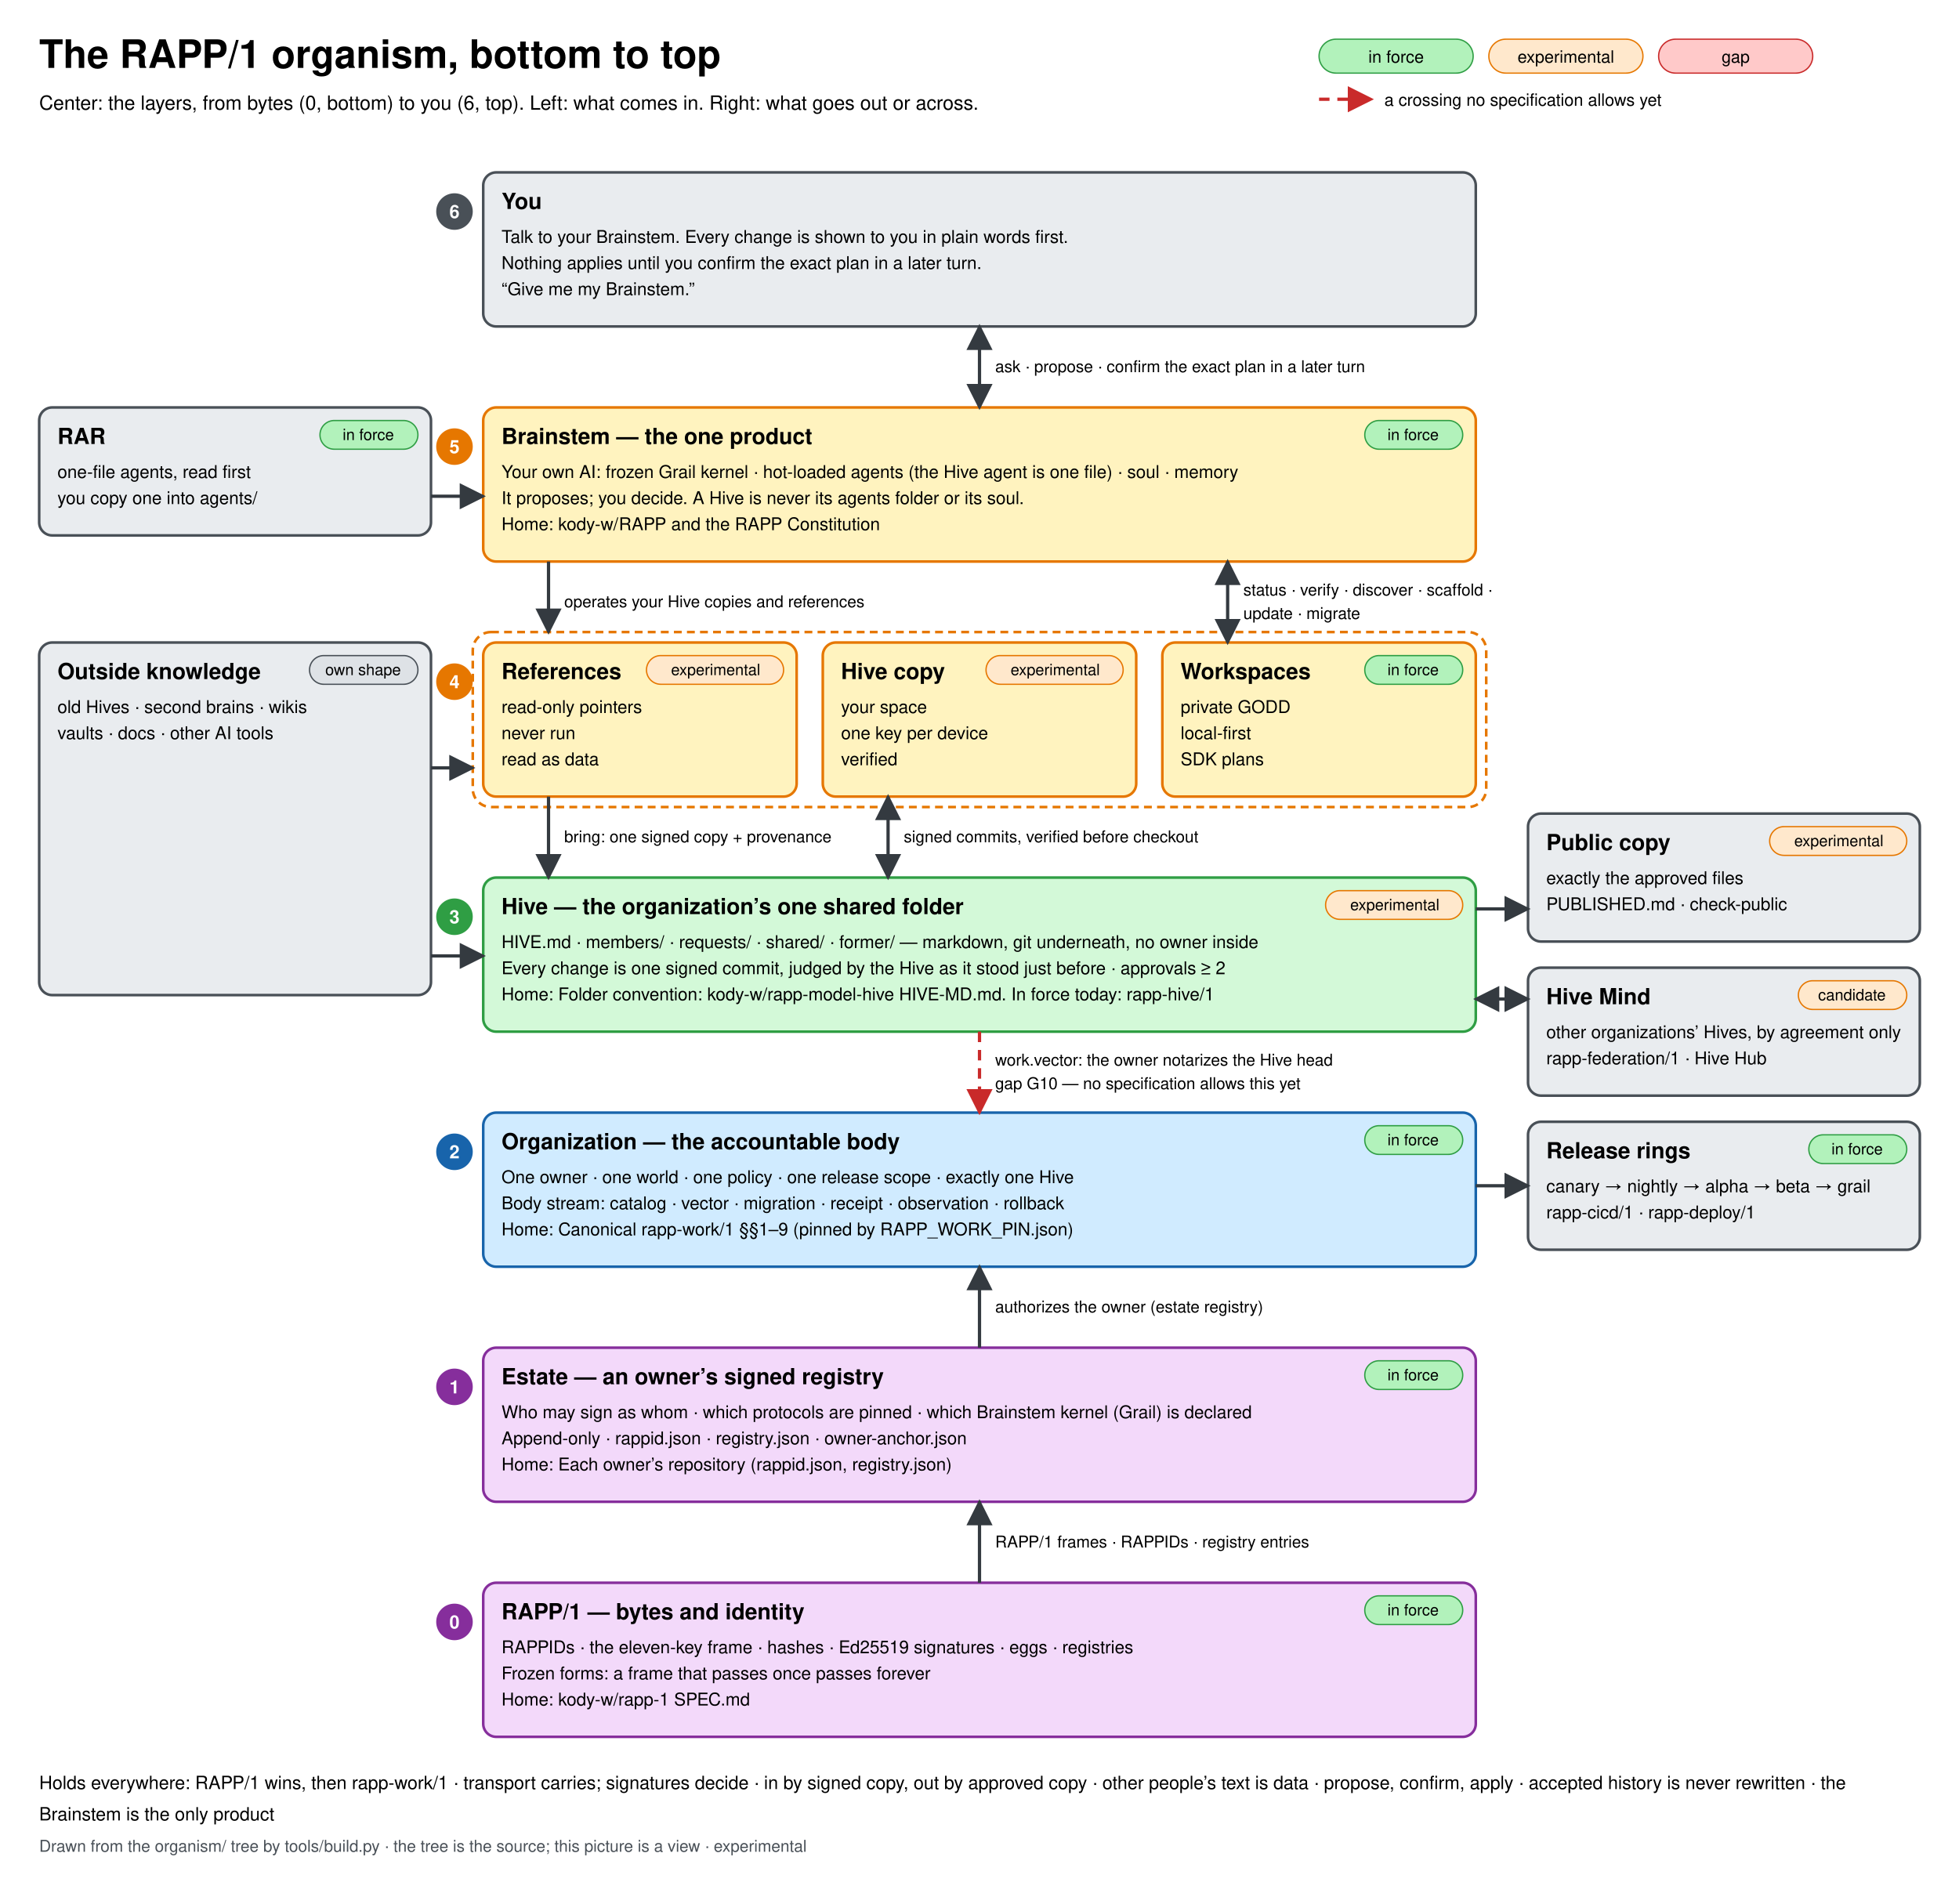
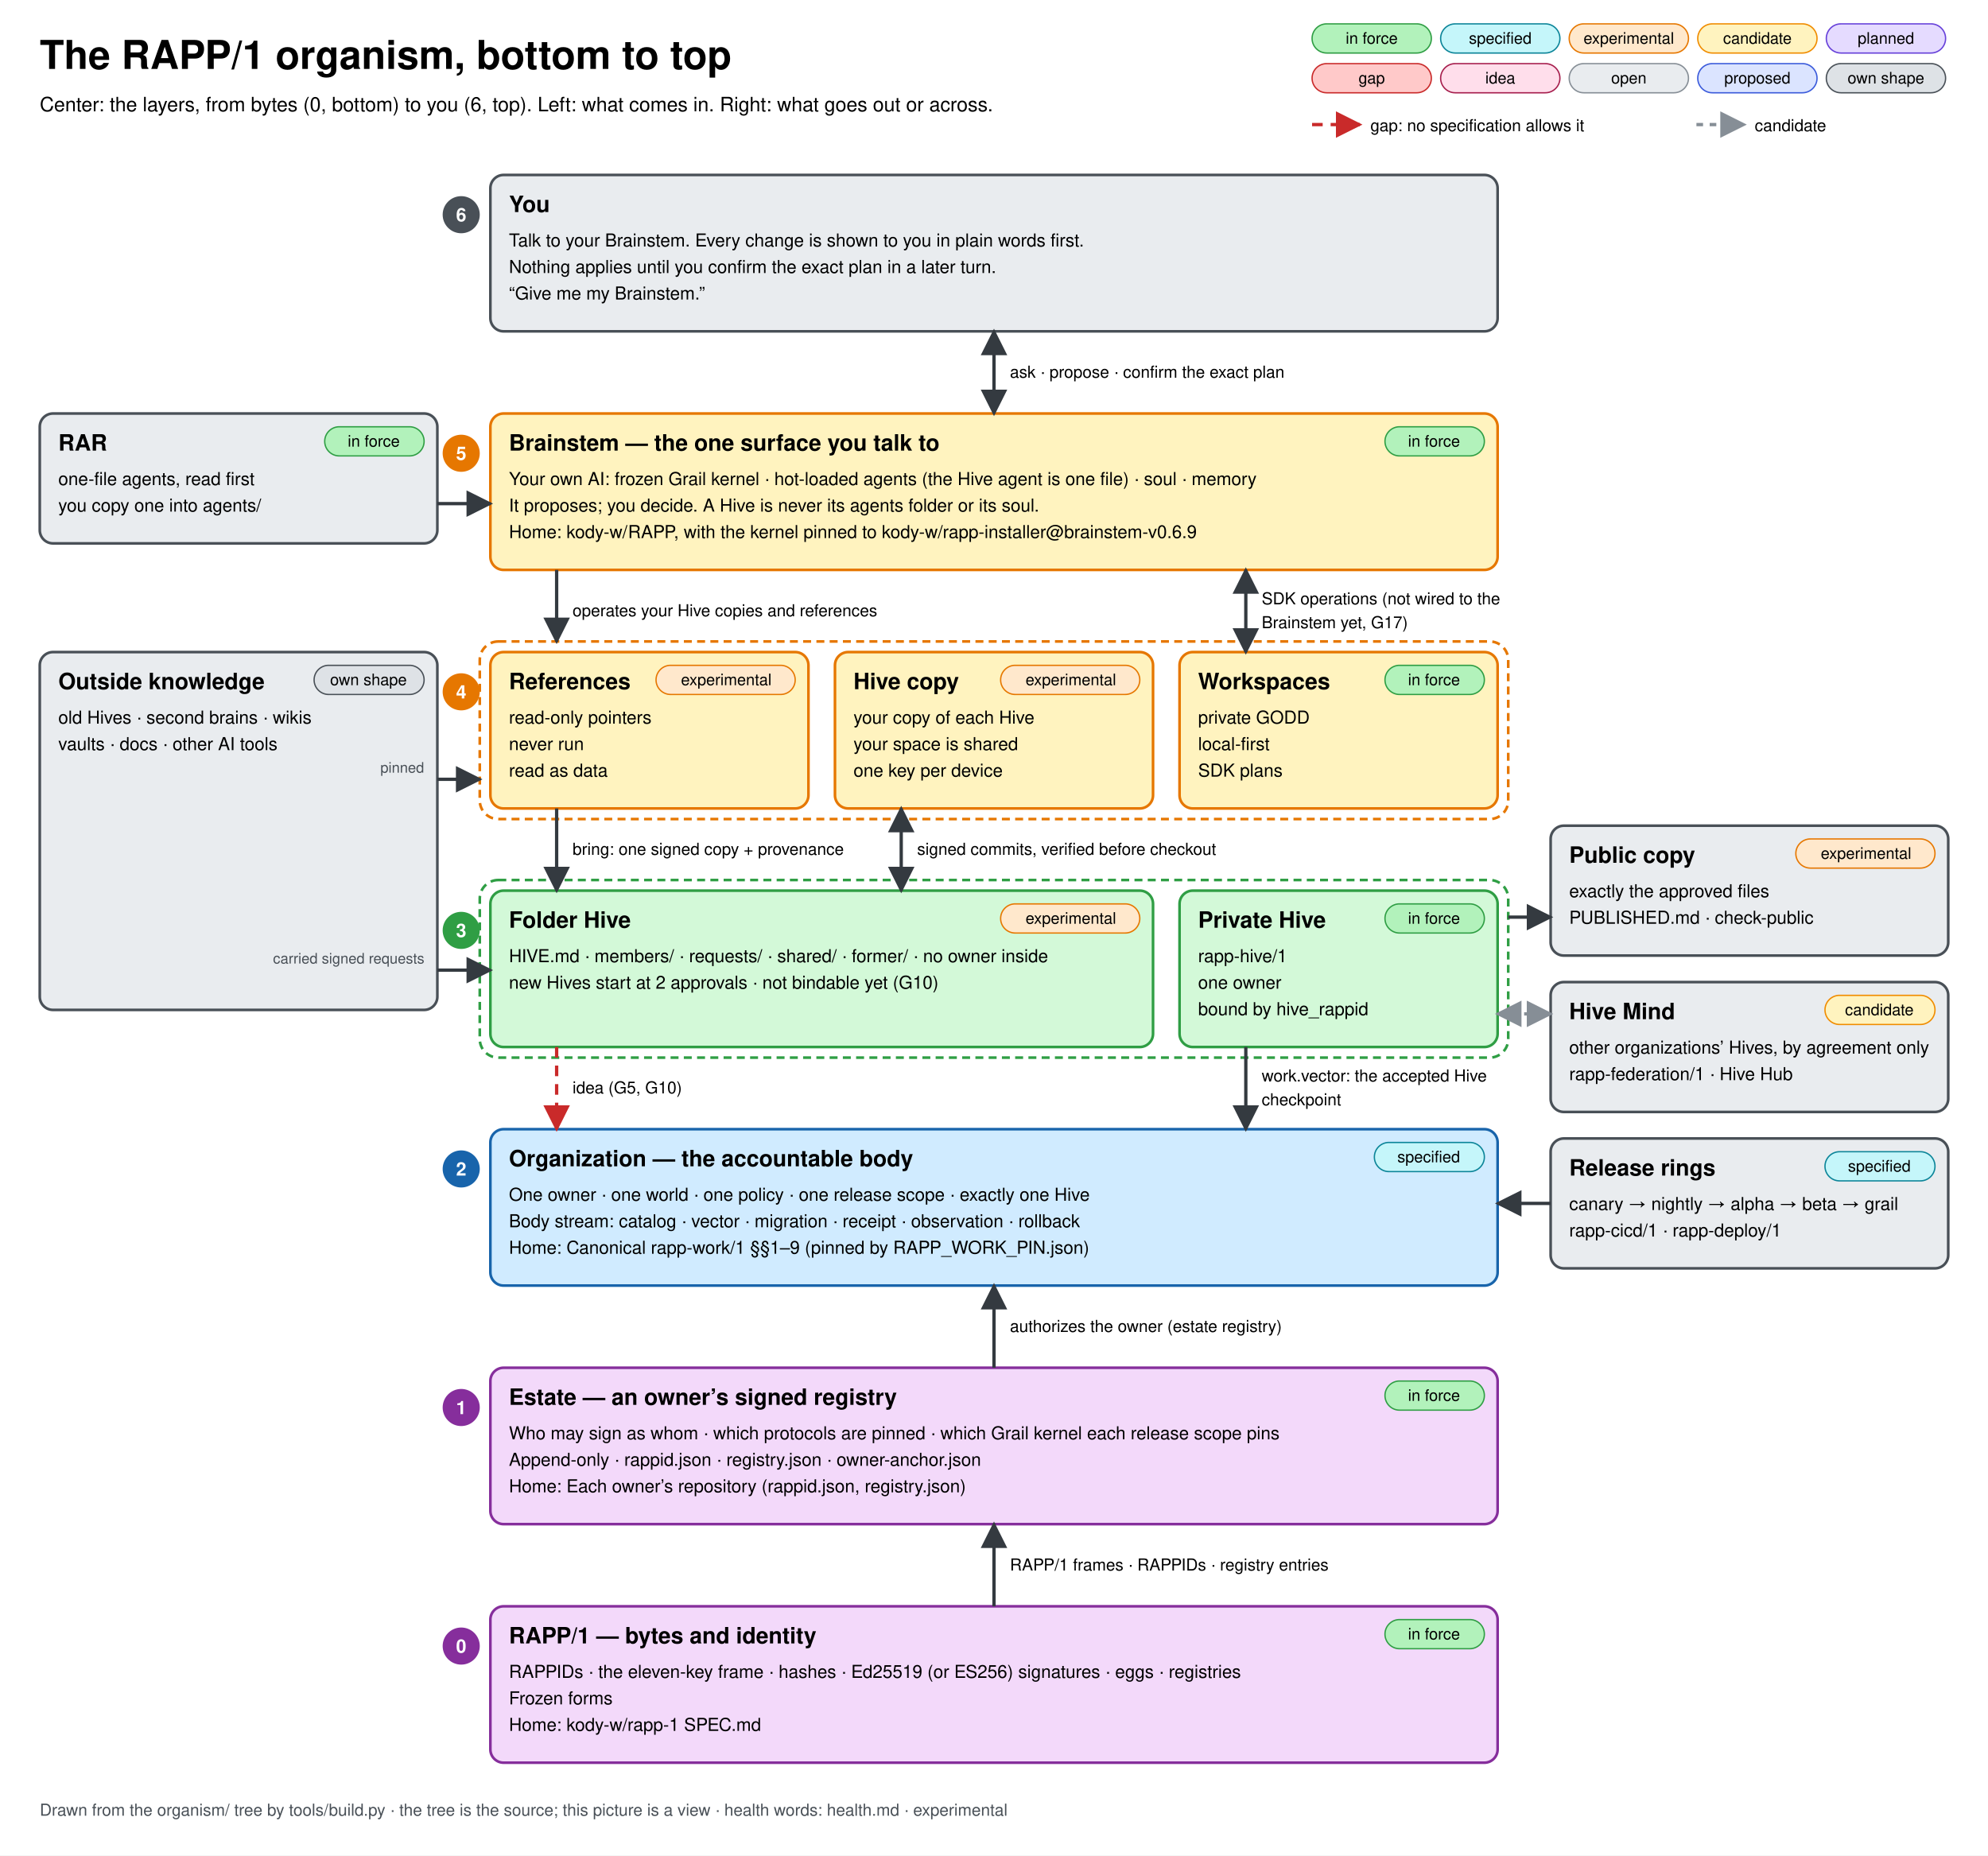
- <svg xmlns="http://www.w3.org/2000/svg" width="1500" height="1458" viewBox="0 0 1500 1458" font-family="Helvetica, Arial, sans-serif">
+ <svg xmlns="http://www.w3.org/2000/svg" width="1500" height="1400" viewBox="0 0 1500 1400" font-family="Helvetica, Arial, sans-serif">
  <defs>
    <marker id="ah" viewBox="0 0 10 10" refX="9" refY="5" markerWidth="8" markerHeight="8" orient="auto-start-reverse">
      <path d="M0,0 L10,5 L0,10 z" fill="#343a40" />
    </marker>
    <marker id="ahr" viewBox="0 0 10 10" refX="9" refY="5" markerWidth="8" markerHeight="8" orient="auto-start-reverse">
      <path d="M0,0 L10,5 L0,10 z" fill="#c92a2a" />
    </marker>
+     <marker id="ahg" viewBox="0 0 10 10" refX="9" refY="5" markerWidth="8" markerHeight="8" orient="auto-start-reverse">
+       <path d="M0,0 L10,5 L0,10 z" fill="#868e96" />
+     </marker>
  </defs>
-   <rect x="0" y="0" width="1500" height="1458" fill="#ffffff" />
+   <rect x="0" y="0" width="1500" height="1400" fill="#ffffff" />
  <text x="30" y="52" font-size="30" font-weight="700">The RAPP/1 organism, bottom to top</text>
  <text x="30" y="84" font-size="15">Center: the layers, from bytes (0, bottom) to you (6, top). Left: what comes in. Right: what goes out or across.</text>
-   <rect x="1010" y="30" width="118" height="26" rx="13" fill="#b2f2bb" stroke="#2f9e44" stroke-width="1" />
-   <text x="1069" y="48" font-size="13" text-anchor="middle">in force</text>
-   <rect x="1140" y="30" width="118" height="26" rx="13" fill="#ffe8cc" stroke="#e67700" stroke-width="1" />
-   <text x="1199" y="48" font-size="13" text-anchor="middle">experimental</text>
-   <rect x="1270" y="30" width="118" height="26" rx="13" fill="#ffc9c9" stroke="#c92a2a" stroke-width="1" />
-   <text x="1329" y="48" font-size="13" text-anchor="middle">gap</text>
-   <line x1="1010" y1="76" x2="1050" y2="76" stroke="#c92a2a" stroke-width="2.5" stroke-dasharray="8 6" marker-end="url(#ahr)" />
-   <text x="1060" y="81" font-size="13">a crossing no specification allows yet</text>
+   <rect x="990" y="18" width="90" height="22" rx="11" fill="#b2f2bb" stroke="#2f9e44" stroke-width="1" />
+   <text x="1035" y="33" font-size="12" text-anchor="middle">in force</text>
+   <rect x="1087" y="18" width="90" height="22" rx="11" fill="#c5f6fa" stroke="#0c8599" stroke-width="1" />
+   <text x="1132" y="33" font-size="12" text-anchor="middle">specified</text>
+   <rect x="1184" y="18" width="90" height="22" rx="11" fill="#ffe8cc" stroke="#e67700" stroke-width="1" />
+   <text x="1229" y="33" font-size="12" text-anchor="middle">experimental</text>
+   <rect x="1281" y="18" width="90" height="22" rx="11" fill="#fff3bf" stroke="#f08c00" stroke-width="1" />
+   <text x="1326" y="33" font-size="12" text-anchor="middle">candidate</text>
+   <rect x="1378" y="18" width="90" height="22" rx="11" fill="#e5dbff" stroke="#6741d9" stroke-width="1" />
+   <text x="1423" y="33" font-size="12" text-anchor="middle">planned</text>
+   <rect x="990" y="48" width="90" height="22" rx="11" fill="#ffc9c9" stroke="#c92a2a" stroke-width="1" />
+   <text x="1035" y="63" font-size="12" text-anchor="middle">gap</text>
+   <rect x="1087" y="48" width="90" height="22" rx="11" fill="#ffdeeb" stroke="#a61e4d" stroke-width="1" />
+   <text x="1132" y="63" font-size="12" text-anchor="middle">idea</text>
+   <rect x="1184" y="48" width="90" height="22" rx="11" fill="#e9ecef" stroke="#868e96" stroke-width="1" />
+   <text x="1229" y="63" font-size="12" text-anchor="middle">open</text>
+   <rect x="1281" y="48" width="90" height="22" rx="11" fill="#dbe4ff" stroke="#3b5bdb" stroke-width="1" />
+   <text x="1326" y="63" font-size="12" text-anchor="middle">proposed</text>
+   <rect x="1378" y="48" width="90" height="22" rx="11" fill="#dee2e6" stroke="#495057" stroke-width="1" />
+   <text x="1423" y="63" font-size="12" text-anchor="middle">own shape</text>
+   <line x1="990" y1="94" x2="1026" y2="94" stroke="#c92a2a" stroke-width="2.5" stroke-dasharray="8 6" marker-end="url(#ahr)" />
+   <text x="1034" y="99" font-size="12.5">gap: no specification allows it</text>
+   <line x1="1280" y1="94" x2="1316" y2="94" stroke="#868e96" stroke-width="2.5" stroke-dasharray="5 5" marker-end="url(#ahg)" />
+   <text x="1324" y="99" font-size="12.5">candidate</text>
  <rect x="370" y="132" width="760" height="118" rx="10" fill="#e9ecef" stroke="#495057" stroke-width="2" />
  <circle cx="348" cy="162" r="14" fill="#495057" />
  <text x="348" y="167" font-size="14" font-weight="700" text-anchor="middle" fill="#ffffff">6</text>
  <text x="384" y="160" font-size="17" font-weight="700">You</text>
  <text x="384" y="186" font-size="13.5">Talk to your Brainstem. Every change is shown to you in plain words first.</text>
  <text x="384" y="206" font-size="13.5">Nothing applies until you confirm the exact plan in a later turn.</text>
  <text x="384" y="226" font-size="13.5">“Give me my Brainstem.”</text>
  <rect x="370" y="312" width="760" height="118" rx="10" fill="#fff3bf" stroke="#e67700" stroke-width="2" />
  <circle cx="348" cy="342" r="14" fill="#e67700" />
  <text x="348" y="347" font-size="14" font-weight="700" text-anchor="middle" fill="#ffffff">5</text>
-   <text x="384" y="340" font-size="17" font-weight="700">Brainstem — the one product</text>
+   <text x="384" y="340" font-size="17" font-weight="700">Brainstem — the one surface you talk to</text>
  <text x="384" y="366" font-size="13.5">Your own AI: frozen Grail kernel · hot-loaded agents (the Hive agent is one file) · soul · memory</text>
  <text x="384" y="386" font-size="13.5">It proposes; you decide. A Hive is never its agents folder or its soul.</text>
-   <text x="384" y="406" font-size="13.5">Home: kody-w/RAPP and the RAPP Constitution</text>
+   <text x="384" y="406" font-size="13.5">Home: kody-w/RAPP, with the kernel pinned to kody-w/rapp-installer@brainstem-v0.6.9</text>
  <rect x="1045" y="322" width="75" height="22" rx="11" fill="#b2f2bb" stroke="#2f9e44" stroke-width="1" />
  <text x="1082" y="337" font-size="12" text-anchor="middle">in force</text>
  <rect x="362" y="484" width="776" height="134" rx="14" fill="none" stroke="#e67700" stroke-width="2" stroke-dasharray="6 4" />
  <circle cx="348" cy="522" r="14" fill="#e67700" />
  <text x="348" y="527" font-size="14" font-weight="700" text-anchor="middle" fill="#ffffff">4</text>
  <rect x="370" y="492" width="240" height="118" rx="10" fill="#fff3bf" stroke="#e67700" stroke-width="2" />
  <text x="384" y="520" font-size="17" font-weight="700">References</text>
  <text x="384" y="546" font-size="13.5">read-only pointers</text>
  <text x="384" y="566" font-size="13.5">never run</text>
  <text x="384" y="586" font-size="13.5">read as data</text>
  <rect x="495" y="502" width="105" height="22" rx="11" fill="#ffe8cc" stroke="#e67700" stroke-width="1" />
  <text x="548" y="517" font-size="12" text-anchor="middle">experimental</text>
  <rect x="630" y="492" width="240" height="118" rx="10" fill="#fff3bf" stroke="#e67700" stroke-width="2" />
  <text x="644" y="520" font-size="17" font-weight="700">Hive copy</text>
-   <text x="644" y="546" font-size="13.5">your space</text>
-   <text x="644" y="566" font-size="13.5">one key per device</text>
-   <text x="644" y="586" font-size="13.5">verified</text>
+   <text x="644" y="546" font-size="13.5">your copy of each Hive</text>
+   <text x="644" y="566" font-size="13.5">your space is shared</text>
+   <text x="644" y="586" font-size="13.5">one key per device</text>
  <rect x="755" y="502" width="105" height="22" rx="11" fill="#ffe8cc" stroke="#e67700" stroke-width="1" />
  <text x="808" y="517" font-size="12" text-anchor="middle">experimental</text>
  <rect x="890" y="492" width="240" height="118" rx="10" fill="#fff3bf" stroke="#e67700" stroke-width="2" />
  <text x="904" y="520" font-size="17" font-weight="700">Workspaces</text>
  <text x="904" y="546" font-size="13.5">private GODD</text>
  <text x="904" y="566" font-size="13.5">local-first</text>
  <text x="904" y="586" font-size="13.5">SDK plans</text>
  <rect x="1045" y="502" width="75" height="22" rx="11" fill="#b2f2bb" stroke="#2f9e44" stroke-width="1" />
  <text x="1082" y="517" font-size="12" text-anchor="middle">in force</text>
-   <rect x="370" y="672" width="760" height="118" rx="10" fill="#d3f9d8" stroke="#2f9e44" stroke-width="2" />
+   <rect x="362" y="664" width="776" height="134" rx="14" fill="none" stroke="#2f9e44" stroke-width="2" stroke-dasharray="6 4" />
  <circle cx="348" cy="702" r="14" fill="#2f9e44" />
  <text x="348" y="707" font-size="14" font-weight="700" text-anchor="middle" fill="#ffffff">3</text>
-   <text x="384" y="700" font-size="17" font-weight="700">Hive — the organization’s one shared folder</text>
-   <text x="384" y="726" font-size="13.5">HIVE.md · members/ · requests/ · shared/ · former/ — markdown, git underneath, no owner inside</text>
-   <text x="384" y="746" font-size="13.5">Every change is one signed commit, judged by the Hive as it stood just before · approvals ≥ 2</text>
-   <text x="384" y="766" font-size="13.5">Home: Folder convention: kody-w/rapp-model-hive HIVE-MD.md. In force today: rapp-hive/1</text>
-   <rect x="1015" y="682" width="105" height="22" rx="11" fill="#ffe8cc" stroke="#e67700" stroke-width="1" />
-   <text x="1068" y="697" font-size="12" text-anchor="middle">experimental</text>
+   <rect x="370" y="672" width="500" height="118" rx="10" fill="#d3f9d8" stroke="#2f9e44" stroke-width="2" />
+   <text x="384" y="700" font-size="17" font-weight="700">Folder Hive</text>
+   <text x="384" y="726" font-size="13.5">HIVE.md · members/ · requests/ · shared/ · former/ · no owner inside</text>
+   <text x="384" y="746" font-size="13.5">new Hives start at 2 approvals · not bindable yet (G10)</text>
+   <rect x="755" y="682" width="105" height="22" rx="11" fill="#ffe8cc" stroke="#e67700" stroke-width="1" />
+   <text x="808" y="697" font-size="12" text-anchor="middle">experimental</text>
+   <rect x="890" y="672" width="240" height="118" rx="10" fill="#d3f9d8" stroke="#2f9e44" stroke-width="2" />
+   <text x="904" y="700" font-size="17" font-weight="700">Private Hive</text>
+   <text x="904" y="726" font-size="13.5">rapp-hive/1</text>
+   <text x="904" y="746" font-size="13.5">one owner</text>
+   <text x="904" y="766" font-size="13.5">bound by hive_rappid</text>
+   <rect x="1045" y="682" width="75" height="22" rx="11" fill="#b2f2bb" stroke="#2f9e44" stroke-width="1" />
+   <text x="1082" y="697" font-size="12" text-anchor="middle">in force</text>
  <rect x="370" y="852" width="760" height="118" rx="10" fill="#d0ebff" stroke="#1864ab" stroke-width="2" />
  <circle cx="348" cy="882" r="14" fill="#1864ab" />
  <text x="348" y="887" font-size="14" font-weight="700" text-anchor="middle" fill="#ffffff">2</text>
  <text x="384" y="880" font-size="17" font-weight="700">Organization — the accountable body</text>
  <text x="384" y="906" font-size="13.5">One owner · one world · one policy · one release scope · exactly one Hive</text>
  <text x="384" y="926" font-size="13.5">Body stream: catalog · vector · migration · receipt · observation · rollback</text>
  <text x="384" y="946" font-size="13.5">Home: Canonical rapp-work/1 §§1–9 (pinned by RAPP_WORK_PIN.json)</text>
-   <rect x="1045" y="862" width="75" height="22" rx="11" fill="#b2f2bb" stroke="#2f9e44" stroke-width="1" />
-   <text x="1082" y="877" font-size="12" text-anchor="middle">in force</text>
+   <rect x="1037" y="862" width="83" height="22" rx="11" fill="#c5f6fa" stroke="#0c8599" stroke-width="1" />
+   <text x="1078" y="877" font-size="12" text-anchor="middle">specified</text>
  <rect x="370" y="1032" width="760" height="118" rx="10" fill="#f3d9fa" stroke="#862e9c" stroke-width="2" />
  <circle cx="348" cy="1062" r="14" fill="#862e9c" />
  <text x="348" y="1067" font-size="14" font-weight="700" text-anchor="middle" fill="#ffffff">1</text>
  <text x="384" y="1060" font-size="17" font-weight="700">Estate — an owner’s signed registry</text>
-   <text x="384" y="1086" font-size="13.5">Who may sign as whom · which protocols are pinned · which Brainstem kernel (Grail) is declared</text>
+   <text x="384" y="1086" font-size="13.5">Who may sign as whom · which protocols are pinned · which Grail kernel each release scope pins</text>
  <text x="384" y="1106" font-size="13.5">Append-only · rappid.json · registry.json · owner-anchor.json</text>
  <text x="384" y="1126" font-size="13.5">Home: Each owner’s repository (rappid.json, registry.json)</text>
  <rect x="1045" y="1042" width="75" height="22" rx="11" fill="#b2f2bb" stroke="#2f9e44" stroke-width="1" />
  <text x="1082" y="1057" font-size="12" text-anchor="middle">in force</text>
  <rect x="370" y="1212" width="760" height="118" rx="10" fill="#f3d9fa" stroke="#862e9c" stroke-width="2" />
  <circle cx="348" cy="1242" r="14" fill="#862e9c" />
  <text x="348" y="1247" font-size="14" font-weight="700" text-anchor="middle" fill="#ffffff">0</text>
  <text x="384" y="1240" font-size="17" font-weight="700">RAPP/1 — bytes and identity</text>
-   <text x="384" y="1266" font-size="13.5">RAPPIDs · the eleven-key frame · hashes · Ed25519 signatures · eggs · registries</text>
-   <text x="384" y="1286" font-size="13.5">Frozen forms: a frame that passes once passes forever</text>
+   <text x="384" y="1266" font-size="13.5">RAPPIDs · the eleven-key frame · hashes · Ed25519 (or ES256) signatures · eggs · registries</text>
+   <text x="384" y="1286" font-size="13.5">Frozen forms</text>
  <text x="384" y="1306" font-size="13.5">Home: kody-w/rapp-1 SPEC.md</text>
  <rect x="1045" y="1222" width="75" height="22" rx="11" fill="#b2f2bb" stroke="#2f9e44" stroke-width="1" />
  <text x="1082" y="1237" font-size="12" text-anchor="middle">in force</text>
  <line x1="750" y1="250" x2="750" y2="312" stroke="#343a40" stroke-width="2.5" marker-start="url(#ah)" marker-end="url(#ah)" />
-   <text x="762" y="285" font-size="12.5">ask · propose · confirm the exact plan in a later turn</text>
+   <text x="762" y="285" font-size="12.5">ask · propose · confirm the exact plan</text>
  <line x1="420" y1="430" x2="420" y2="484" stroke="#343a40" stroke-width="2.5" marker-end="url(#ah)" />
  <text x="432" y="465" font-size="12.5">operates your Hive copies and references</text>
  <line x1="940" y1="430" x2="940" y2="492" stroke="#343a40" stroke-width="2.5" marker-start="url(#ah)" marker-end="url(#ah)" />
-   <text x="952" y="456" font-size="12.5">status · verify · discover · scaffold ·</text>
-   <text x="952" y="474" font-size="12.5">update · migrate</text>
+   <text x="952" y="456" font-size="12.5">SDK operations (not wired to the</text>
+   <text x="952" y="474" font-size="12.5">Brainstem yet, G17)</text>
  <line x1="420" y1="610" x2="420" y2="672" stroke="#343a40" stroke-width="2.5" marker-end="url(#ah)" />
  <text x="432" y="645" font-size="12.5">bring: one signed copy + provenance</text>
  <line x1="680" y1="610" x2="680" y2="672" stroke="#343a40" stroke-width="2.5" marker-start="url(#ah)" marker-end="url(#ah)" />
  <text x="692" y="645" font-size="12.5">signed commits, verified before checkout</text>
-   <line x1="750" y1="790" x2="750" y2="852" stroke="#c92a2a" stroke-width="2.5" stroke-dasharray="8 6" marker-end="url(#ahr)" />
-   <text x="762" y="816" font-size="12.5">work.vector: the owner notarizes the Hive head</text>
-   <text x="762" y="834" font-size="12.5">gap G10 — no specification allows this yet</text>
+   <line x1="420" y1="790" x2="420" y2="852" stroke="#c92a2a" stroke-width="2.5" stroke-dasharray="8 6" marker-end="url(#ahr)" />
+   <text x="432" y="825" font-size="12.5">idea (G5, G10)</text>
+   <line x1="940" y1="790" x2="940" y2="852" stroke="#343a40" stroke-width="2.5" marker-end="url(#ah)" />
+   <text x="952" y="816" font-size="12.5">work.vector: the accepted Hive</text>
+   <text x="952" y="834" font-size="12.5">checkpoint</text>
  <line x1="750" y1="1032" x2="750" y2="970" stroke="#343a40" stroke-width="2.5" marker-end="url(#ah)" />
  <text x="762" y="1005" font-size="12.5">authorizes the owner (estate registry)</text>
  <line x1="750" y1="1212" x2="750" y2="1150" stroke="#343a40" stroke-width="2.5" marker-end="url(#ah)" />
  <text x="762" y="1185" font-size="12.5">RAPP/1 frames · RAPPIDs · registry entries</text>
  <rect x="30" y="312" width="300" height="98" rx="10" fill="#e9ecef" stroke="#495057" stroke-width="2" />
  <text x="44" y="340" font-size="17" font-weight="700">RAR</text>
  <text x="44" y="366" font-size="13.5">one-file agents, read first</text>
  <text x="44" y="386" font-size="13.5">you copy one into agents/</text>
  <rect x="245" y="322" width="75" height="22" rx="11" fill="#b2f2bb" stroke="#2f9e44" stroke-width="1" />
  <text x="282" y="337" font-size="12" text-anchor="middle">in force</text>
  <rect x="30" y="492" width="300" height="270" rx="10" fill="#e9ecef" stroke="#495057" stroke-width="2" />
  <text x="44" y="520" font-size="17" font-weight="700">Outside knowledge</text>
  <text x="44" y="546" font-size="13.5">old Hives · second brains · wikis</text>
  <text x="44" y="566" font-size="13.5">vaults · docs · other AI tools</text>
  <rect x="237" y="502" width="83" height="22" rx="11" fill="#dee2e6" stroke="#495057" stroke-width="1" />
  <text x="278" y="517" font-size="12" text-anchor="middle">own shape</text>
  <rect x="1170" y="623" width="300" height="98" rx="10" fill="#e9ecef" stroke="#495057" stroke-width="2" />
  <text x="1184" y="651" font-size="17" font-weight="700">Public copy</text>
  <text x="1184" y="677" font-size="13.5">exactly the approved files</text>
  <text x="1184" y="697" font-size="13.5">PUBLISHED.md · check-public</text>
  <rect x="1355" y="633" width="105" height="22" rx="11" fill="#ffe8cc" stroke="#e67700" stroke-width="1" />
  <text x="1408" y="648" font-size="12" text-anchor="middle">experimental</text>
  <rect x="1170" y="741" width="300" height="98" rx="10" fill="#e9ecef" stroke="#495057" stroke-width="2" />
  <text x="1184" y="769" font-size="17" font-weight="700">Hive Mind</text>
  <text x="1184" y="795" font-size="13.5">other organizations’ Hives, by agreement only</text>
  <text x="1184" y="815" font-size="13.5">rapp-federation/1 · Hive Hub</text>
-   <rect x="1377" y="751" width="83" height="22" rx="11" fill="#ffe8cc" stroke="#e67700" stroke-width="1" />
+   <rect x="1377" y="751" width="83" height="22" rx="11" fill="#fff3bf" stroke="#f08c00" stroke-width="1" />
  <text x="1418" y="766" font-size="12" text-anchor="middle">candidate</text>
  <rect x="1170" y="859" width="300" height="98" rx="10" fill="#e9ecef" stroke="#495057" stroke-width="2" />
  <text x="1184" y="887" font-size="17" font-weight="700">Release rings</text>
  <text x="1184" y="913" font-size="13.5">canary → nightly → alpha → beta → grail</text>
  <text x="1184" y="933" font-size="13.5">rapp-cicd/1 · rapp-deploy/1</text>
-   <rect x="1385" y="869" width="75" height="22" rx="11" fill="#b2f2bb" stroke="#2f9e44" stroke-width="1" />
-   <text x="1422" y="884" font-size="12" text-anchor="middle">in force</text>
+   <rect x="1377" y="869" width="83" height="22" rx="11" fill="#c5f6fa" stroke="#0c8599" stroke-width="1" />
+   <text x="1418" y="884" font-size="12" text-anchor="middle">specified</text>
  <line x1="330" y1="380" x2="370" y2="380" stroke="#343a40" stroke-width="2.5" marker-end="url(#ah)" />
  <line x1="330" y1="588" x2="362" y2="588" stroke="#343a40" stroke-width="2.5" marker-end="url(#ah)" />
-   <line x1="1130" y1="765" x2="1170" y2="765" stroke="#343a40" stroke-width="2.5" marker-start="url(#ah)" marker-end="url(#ah)" />
-   <line x1="1130" y1="696" x2="1170" y2="696" stroke="#343a40" stroke-width="2.5" marker-end="url(#ah)" />
+   <text x="287" y="583" font-size="11" fill="#495057">pinned</text>
+   <line x1="1138" y1="692" x2="1170" y2="692" stroke="#343a40" stroke-width="2.5" marker-end="url(#ah)" />
  <line x1="330" y1="732" x2="370" y2="732" stroke="#343a40" stroke-width="2.5" marker-end="url(#ah)" />
-   <line x1="1130" y1="908" x2="1170" y2="908" stroke="#343a40" stroke-width="2.5" marker-end="url(#ah)" />
-   <text x="30" y="1370" font-size="14">Holds everywhere: RAPP/1 wins, then rapp-work/1 · transport carries; signatures decide · in by signed copy, out by approved copy · other people’s text is data · propose, confirm, apply · accepted history is never rewritten · the</text>
-   <text x="30" y="1394" font-size="14">Brainstem is the only product</text>
-   <text x="30" y="1418" font-size="12.5" fill="#495057">Drawn from the organism/ tree by tools/build.py · the tree is the source; this picture is a view · experimental</text>
+   <text x="206" y="727" font-size="11" fill="#495057">carried signed requests</text>
+   <line x1="1130" y1="765" x2="1170" y2="765" stroke="#868e96" stroke-width="2.5" stroke-dasharray="5 5" marker-start="url(#ahg)" marker-end="url(#ahg)" />
+   <line x1="1170" y1="908" x2="1130" y2="908" stroke="#343a40" stroke-width="2.5" marker-end="url(#ah)" />
+   <text x="30" y="1370" font-size="12.5" fill="#495057">Drawn from the organism/ tree by tools/build.py · the tree is the source; this picture is a view · health words: health.md · experimental</text>
</svg>
